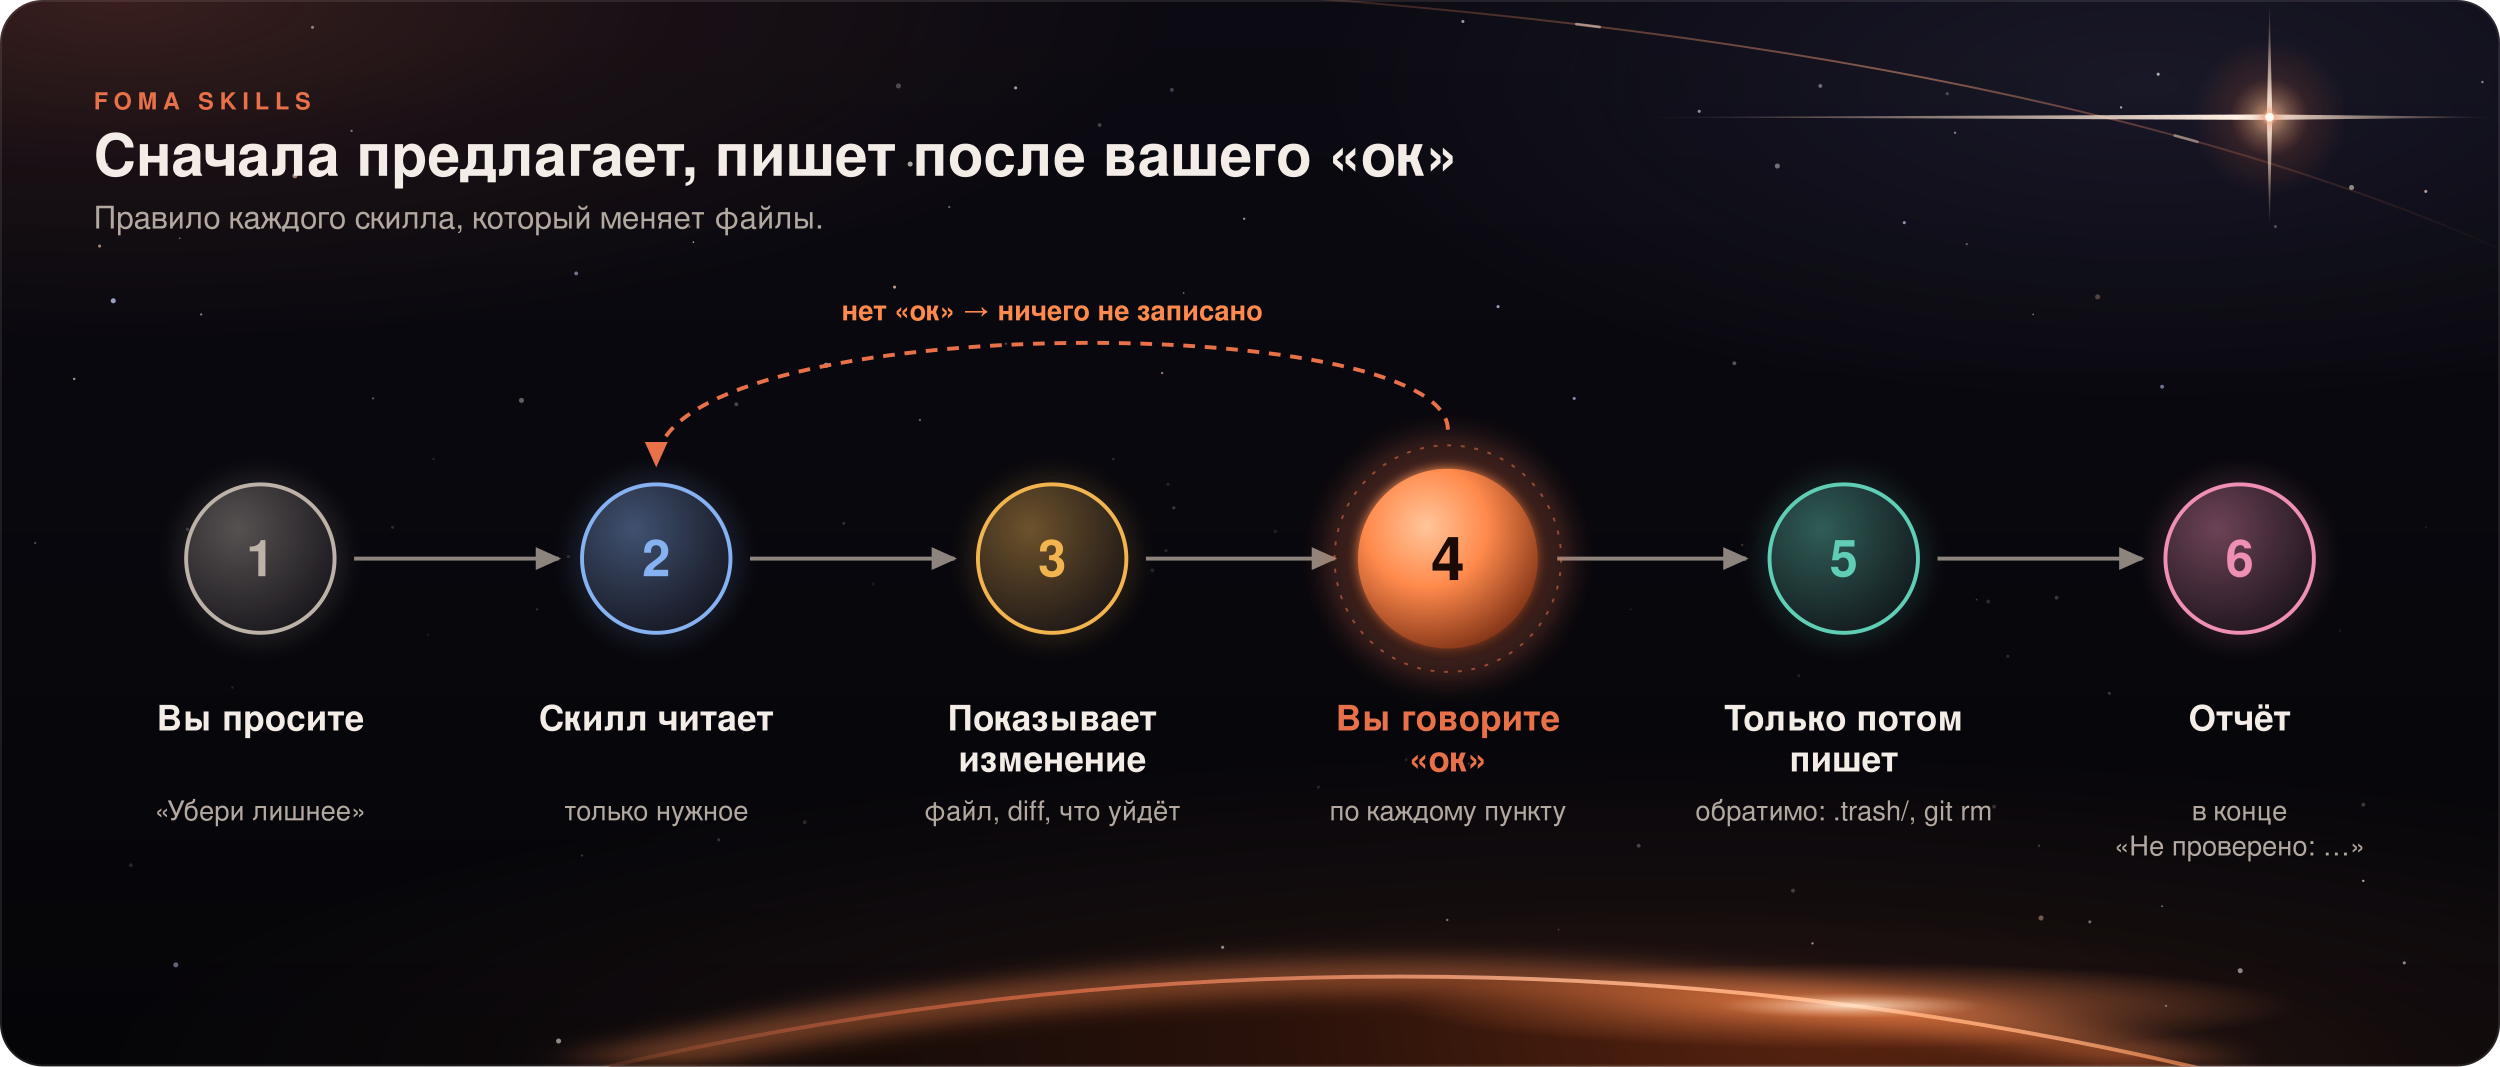
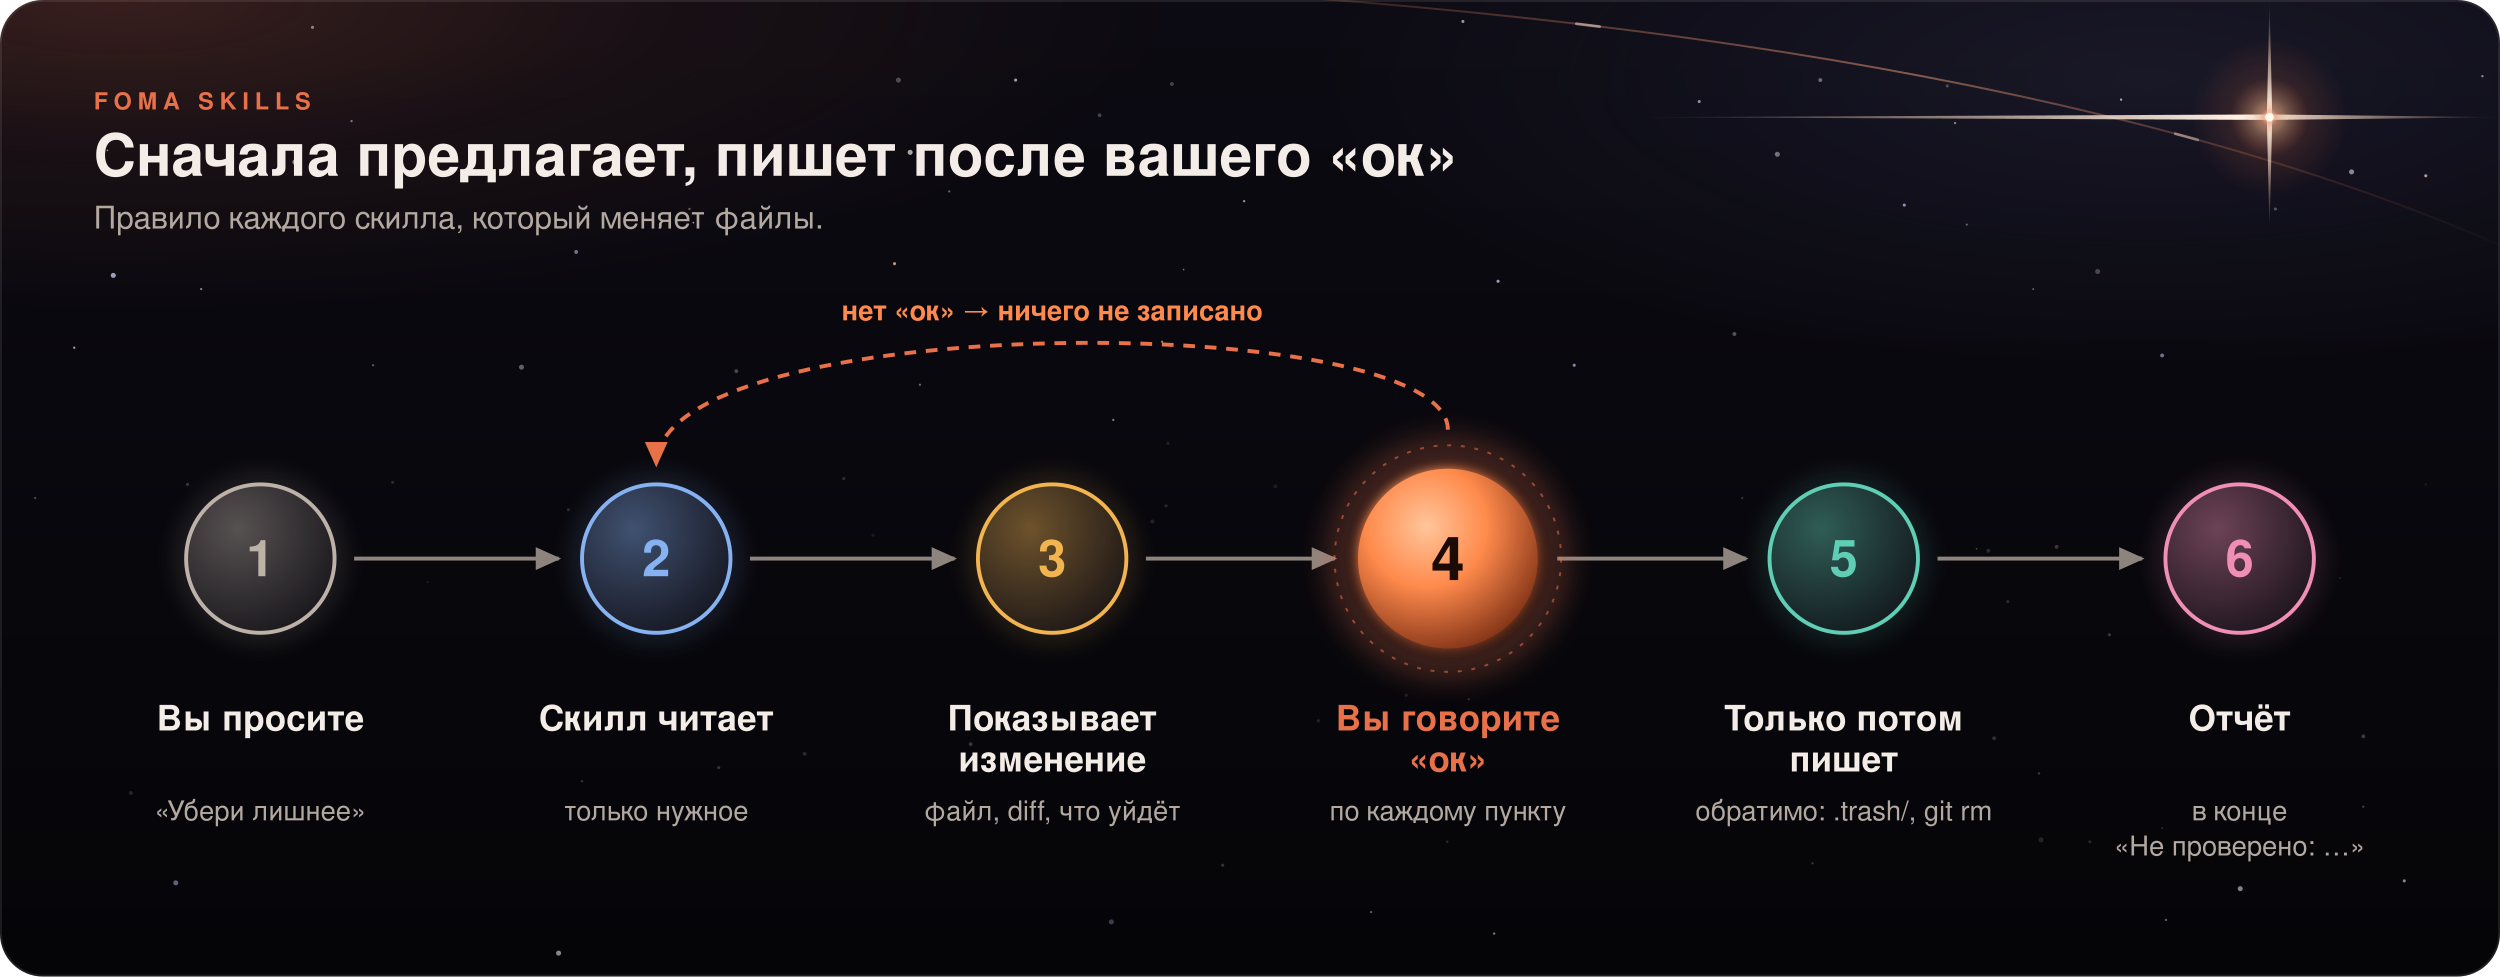
- <svg xmlns="http://www.w3.org/2000/svg" width="1280" height="546" viewBox="0 0 1280 546" role="img" aria-label="Сначала предлагает, пишет после вашего «ок»">
+ <svg xmlns="http://www.w3.org/2000/svg" width="1280" height="500" viewBox="0 0 1280 500" role="img" aria-label="Сначала предлагает, пишет после вашего «ок»">
  <defs>
    <clipPath id="card">
-       <rect width="1280" height="546" rx="22" />
+       <rect width="1280" height="500" rx="22" />
    </clipPath>
    <linearGradient id="bg" x1="0" y1="0" x2="0" y2="1">
      <stop offset="0" stop-color="#0c0a12" />
      <stop offset="1" stop-color="#050508" />
    </linearGradient>
    <radialGradient id="neb">
      <stop offset="0" stop-color="#e8714a" stop-opacity="0.2" />
      <stop offset="0.5" stop-color="#e8714a" stop-opacity="0.06" />
      <stop offset="1" stop-color="#e8714a" stop-opacity="0" />
    </radialGradient>
    <radialGradient id="neb2">
      <stop offset="0" stop-color="#6f74b8" stop-opacity="0.13" />
      <stop offset="1" stop-color="#6f74b8" stop-opacity="0" />
-     </radialGradient>
-     <radialGradient id="planet" gradientUnits="userSpaceOnUse" cx="947.2" cy="500" r="640">
-       <stop offset="0" stop-color="#5a2410" />
-       <stop offset="0.45" stop-color="#2a120a" />
-       <stop offset="1" stop-color="#0d0807" />
-     </radialGradient>
-     <linearGradient id="limb" gradientUnits="userSpaceOnUse" x1="0" y1="0" x2="1280" y2="0">
-       <stop offset="0.2" stop-color="#e8714a" stop-opacity="0" />
-       <stop offset="0.42" stop-color="#e8714a" stop-opacity="0.7" />
-       <stop offset="0.74" stop-color="#ffd2ad" />
-       <stop offset="0.9" stop-color="#ff8a4c" stop-opacity="0.6" />
-       <stop offset="1" stop-color="#e8714a" stop-opacity="0" />
-     </linearGradient>
-     <radialGradient id="glint">
-       <stop offset="0" stop-color="#ffe2c8" stop-opacity="0.95" />
-       <stop offset="0.3" stop-color="#ff8a4c" stop-opacity="0.45" />
-       <stop offset="1" stop-color="#ff8a4c" stop-opacity="0" />
    </radialGradient>
    <linearGradient id="rayh" x1="0" y1="0" x2="1" y2="0">
      <stop offset="0" stop-color="#ffd2b0" stop-opacity="0" />
      <stop offset="0.7" stop-color="#fff1e4" />
      <stop offset="1" stop-color="#ffd2b0" stop-opacity="0" />
    </linearGradient>
    <linearGradient id="rayv" x1="0" y1="0" x2="0" y2="1">
      <stop offset="0" stop-color="#ffd2b0" stop-opacity="0" />
      <stop offset="0.5" stop-color="#fff1e4" />
      <stop offset="1" stop-color="#ffd2b0" stop-opacity="0" />
    </linearGradient>
    <radialGradient id="core">
      <stop offset="0" stop-color="#fff8f0" />
      <stop offset="0.18" stop-color="#ffc08f" stop-opacity="0.85" />
      <stop offset="0.5" stop-color="#e8714a" stop-opacity="0.25" />
      <stop offset="1" stop-color="#e8714a" stop-opacity="0" />
    </radialGradient>
    <linearGradient id="arc" x1="0" y1="0" x2="1" y2="0">
      <stop offset="0" stop-color="#e8714a" stop-opacity="0" />
      <stop offset="0.6" stop-color="#f3a27c" stop-opacity="0.5" />
      <stop offset="1" stop-color="#e8714a" stop-opacity="0" />
    </linearGradient>
    <linearGradient id="arc2" x1="0" y1="0" x2="1" y2="0">
      <stop offset="0.1" stop-color="#ffe6d6" stop-opacity="0" />
      <stop offset="0.6" stop-color="#ffe6d6" stop-opacity="0.9" />
      <stop offset="0.95" stop-color="#ffe6d6" stop-opacity="0" />
    </linearGradient>
-     <filter id="glow" filterUnits="userSpaceOnUse" x="0" y="0" width="1280" height="546">
+     <filter id="glow" filterUnits="userSpaceOnUse" x="0" y="0" width="1280" height="500">
      <feGaussianBlur stdDeviation="3" />
      <feMerge>
        <feMergeNode />
        <feMergeNode in="SourceGraphic" />
      </feMerge>
    </filter>
-     <filter id="soft" filterUnits="userSpaceOnUse" x="0" y="0" width="1280" height="546">
+     <filter id="soft" filterUnits="userSpaceOnUse" x="0" y="0" width="1280" height="500">
      <feGaussianBlur stdDeviation="6" />
    </filter>
    <marker id="ar5fceb4" viewBox="0 0 10 10" refX="9" refY="5" markerWidth="6.5" markerHeight="6.5" orient="auto">
      <path d="M0,0.5 L10,5 L0,9.5 z" fill="#5fceb4" />
    </marker>
    <marker id="ar86b2f2" viewBox="0 0 10 10" refX="9" refY="5" markerWidth="6.5" markerHeight="6.5" orient="auto">
      <path d="M0,0.5 L10,5 L0,9.5 z" fill="#86b2f2" />
    </marker>
    <marker id="ar8d847d" viewBox="0 0 10 10" refX="9" refY="5" markerWidth="6.5" markerHeight="6.5" orient="auto">
      <path d="M0,0.5 L10,5 L0,9.5 z" fill="#8d847d" />
    </marker>
    <marker id="arbcb2a8" viewBox="0 0 10 10" refX="9" refY="5" markerWidth="6.5" markerHeight="6.5" orient="auto">
      <path d="M0,0.5 L10,5 L0,9.5 z" fill="#bcb2a8" />
    </marker>
    <marker id="are8714a" viewBox="0 0 10 10" refX="9" refY="5" markerWidth="6.5" markerHeight="6.5" orient="auto">
      <path d="M0,0.5 L10,5 L0,9.5 z" fill="#e8714a" />
    </marker>
    <marker id="arf08fb4" viewBox="0 0 10 10" refX="9" refY="5" markerWidth="6.5" markerHeight="6.5" orient="auto">
      <path d="M0,0.5 L10,5 L0,9.5 z" fill="#f08fb4" />
    </marker>
    <marker id="arf2b44f" viewBox="0 0 10 10" refX="9" refY="5" markerWidth="6.5" markerHeight="6.5" orient="auto">
      <path d="M0,0.5 L10,5 L0,9.5 z" fill="#f2b44f" />
    </marker>
  </defs>
-   <style>.t1,.t2,.t3{animation:tw 6s ease-in-out 1s infinite}.t2{animation-duration:8s;animation-delay:2.6s}.t3{animation-duration:11s;animation-delay:4.2s}@keyframes tw{50%{opacity:.2}}.fr,.fc{transform-origin:1162px 60px;animation:fr 5.5s ease-in-out 2s infinite}.fc{animation-name:fc}@keyframes fr{0%,55%,100%{transform:scale(1)}68%{transform:scale(1.16,1.3)}80%{transform:scale(.97)}}@keyframes fc{0%,55%,100%{transform:scale(1)}68%{transform:scale(1.4)}}.sh{animation:sh 9s ease-in-out 3s infinite}@keyframes sh{0%{stroke-dashoffset:16}45%,100%{stroke-dashoffset:-104}}.gl{transform-box:fill-box;transform-origin:center;animation:gl 8s ease-in-out 1s infinite}@keyframes gl{50%{opacity:.6;transform:scaleX(1.15)}}@media (prefers-reduced-motion:reduce){*{animation:none!important}}</style>
+   <style>.t1,.t2,.t3{animation:tw 6s ease-in-out 1s infinite}.t2{animation-duration:8s;animation-delay:2.6s}.t3{animation-duration:11s;animation-delay:4.2s}@keyframes tw{50%{opacity:.2}}.fr,.fc{transform-origin:1162px 60px;animation:fr 5.5s ease-in-out 2s infinite}.fc{animation-name:fc}@keyframes fr{0%,55%,100%{transform:scale(1)}68%{transform:scale(1.16,1.3)}80%{transform:scale(.97)}}@keyframes fc{0%,55%,100%{transform:scale(1)}68%{transform:scale(1.4)}}.sh{animation:sh 9s ease-in-out 3s infinite}@keyframes sh{0%{stroke-dashoffset:16}45%,100%{stroke-dashoffset:-104}}@media (prefers-reduced-motion:reduce){*{animation:none!important}}</style>
  <g clip-path="url(#card)">
-     <rect width="1280" height="546" fill="url(#bg)" />
-     <ellipse cx="64" cy="0" rx="537.6" ry="174.7" fill="url(#neb)" />
-     <ellipse cx="1100.8" cy="43.7" rx="435.2" ry="163.8" fill="url(#neb2)" />
-     <ellipse cx="844.8" cy="546" rx="793.6" ry="163.8" fill="url(#neb)" />
-     <circle class="t1" cx="870" cy="57" r="0.8" fill="#f4ece6" fill-opacity="0.58" />
-     <circle class="t2" cx="806" cy="204" r="0.8" fill="#c9d3ff" fill-opacity="0.64" />
-     <circle class="t3" cx="767" cy="157" r="0.8" fill="#c9d3ff" fill-opacity="0.74" />
-     <circle cx="569" cy="517" r="1.3" fill="#c9d3ff" fill-opacity="0.27" />
-     <circle cx="103" cy="161" r="0.6" fill="#c9d3ff" fill-opacity="0.57" />
-     <circle class="t1" cx="1053" cy="306" r="1.0" fill="#f4ece6" fill-opacity="0.21" />
-     <circle class="t2" cx="1028" cy="336" r="0.8" fill="#f4ece6" fill-opacity="0.16" />
-     <circle class="t3" cx="18" cy="278" r="0.6" fill="#f4ece6" fill-opacity="0.28" />
-     <circle cx="38" cy="194" r="0.6" fill="#f4ece6" fill-opacity="0.66" />
-     <circle cx="928" cy="483" r="0.6" fill="#ffd6bf" fill-opacity="0.62" />
-     <circle class="t1" cx="892" cy="279" r="0.6" fill="#ffd6bf" fill-opacity="0.20" />
-     <circle class="t2" cx="353" cy="116" r="0.6" fill="#f4ece6" fill-opacity="0.36" />
-     <circle class="t3" cx="563" cy="64" r="1.0" fill="#f4ece6" fill-opacity="0.25" />
-     <circle cx="119" cy="352" r="0.6" fill="#f4ece6" fill-opacity="0.15" />
-     <circle cx="1271" cy="42" r="0.6" fill="#f4ece6" fill-opacity="0.56" />
-     <circle class="t1" cx="1041" cy="161" r="0.45" fill="#ffd6bf" fill-opacity="0.54" />
-     <circle class="t2" cx="180" cy="67" r="0.6" fill="#f4ece6" fill-opacity="0.46" />
-     <circle class="t3" cx="460" cy="44" r="1.3" fill="#f4ece6" fill-opacity="0.28" />
-     <circle cx="515" cy="176" r="0.6" fill="#ffd6bf" fill-opacity="0.30" />
-     <circle cx="67" cy="443" r="1.0" fill="#c9d3ff" fill-opacity="0.16" />
-     <circle class="t1" cx="447" cy="299" r="0.8" fill="#f4ece6" fill-opacity="0.09" />
-     <circle class="t2" cx="918" cy="456" r="1.0" fill="#ffd6bf" fill-opacity="0.25" />
-     <circle class="t3" cx="741" cy="471" r="0.6" fill="#c9d3ff" fill-opacity="0.55" />
-     <circle cx="286" cy="533" r="1.3" fill="#f4ece6" fill-opacity="0.56" />
-     <circle cx="1107" cy="464" r="0.45" fill="#c9d3ff" fill-opacity="0.67" />
-     <circle class="t1" cx="1231" cy="493" r="0.8" fill="#f4ece6" fill-opacity="0.56" />
-     <circle class="t2" cx="835" cy="312" r="0.45" fill="#ffd6bf" fill-opacity="0.14" />
-     <circle class="t3" cx="55" cy="84" r="0.45" fill="#ffd6bf" fill-opacity="0.62" />
-     <circle cx="1198" cy="323" r="0.45" fill="#f4ece6" fill-opacity="0.17" />
-     <circle cx="191" cy="204" r="0.6" fill="#f4ece6" fill-opacity="0.33" />
-     <circle class="t1" cx="1210" cy="451" r="0.6" fill="#f4ece6" fill-opacity="0.72" />
-     <circle class="t2" cx="355" cy="124" r="0.45" fill="#ffd6bf" fill-opacity="0.73" />
-     <circle class="t3" cx="702" cy="510" r="0.6" fill="#c9d3ff" fill-opacity="0.42" />
-     <circle cx="997" cy="48" r="0.8" fill="#ffd6bf" fill-opacity="0.29" />
-     <circle cx="295" cy="140" r="1.0" fill="#c9d3ff" fill-opacity="0.53" />
-     <circle class="t1" cx="1044" cy="433" r="0.6" fill="#f4ece6" fill-opacity="0.23" />
-     <circle class="t2" cx="590" cy="292" r="1.0" fill="#f4ece6" fill-opacity="0.12" />
-     <circle class="t3" cx="201" cy="270" r="0.8" fill="#f4ece6" fill-opacity="0.15" />
-     <circle cx="151" cy="90" r="1.3" fill="#ffd6bf" fill-opacity="0.59" />
-     <circle cx="888" cy="186" r="1.0" fill="#f4ece6" fill-opacity="0.33" />
-     <circle class="t1" cx="1147" cy="497" r="1.3" fill="#f4ece6" fill-opacity="0.54" />
-     <circle class="t2" cx="107" cy="283" r="0.6" fill="#f4ece6" fill-opacity="0.10" />
-     <circle class="t3" cx="752" cy="391" r="0.6" fill="#f4ece6" fill-opacity="0.18" />
-     <circle cx="298" cy="438" r="0.6" fill="#c9d3ff" fill-opacity="0.23" />
-     <circle cx="626" cy="485" r="0.8" fill="#f4ece6" fill-opacity="0.58" />
-     <circle class="t1" cx="720" cy="389" r="0.8" fill="#c9d3ff" fill-opacity="0.13" />
-     <circle class="t2" cx="1107" cy="198" r="1.0" fill="#c9d3ff" fill-opacity="0.53" />
-     <circle class="t3" cx="96" cy="271" r="0.8" fill="#c9d3ff" fill-opacity="0.24" />
-     <circle cx="466" cy="84" r="1.3" fill="#f4ece6" fill-opacity="0.68" />
-     <circle cx="1080" cy="355" r="0.8" fill="#f4ece6" fill-opacity="0.21" />
-     <circle class="t1" cx="377" cy="207" r="1.0" fill="#f4ece6" fill-opacity="0.28" />
-     <circle class="t2" cx="1086" cy="55" r="0.6" fill="#f4ece6" fill-opacity="0.69" />
-     <circle class="t3" cx="58" cy="154" r="1.3" fill="#c9d3ff" fill-opacity="0.74" />
-     <circle cx="1070" cy="472" r="0.8" fill="#f4ece6" fill-opacity="0.42" />
-     <circle cx="921" cy="346" r="0.8" fill="#ffd6bf" fill-opacity="0.12" />
-     <circle class="t1" cx="595" cy="191" r="0.6" fill="#ffd6bf" fill-opacity="0.56" />
-     <circle class="t2" cx="975" cy="114" r="0.8" fill="#c9d3ff" fill-opacity="0.67" />
-     <circle class="t3" cx="1210" cy="412" r="1.0" fill="#ffd6bf" fill-opacity="0.24" />
-     <circle cx="90" cy="494" r="1.3" fill="#c9d3ff" fill-opacity="0.45" />
-     <circle cx="1021" cy="413" r="1.0" fill="#f4ece6" fill-opacity="0.18" />
+     <rect width="1280" height="500" fill="url(#bg)" />
+     <ellipse cx="64" cy="0" rx="537.6" ry="160" fill="url(#neb)" />
+     <ellipse cx="1100.8" cy="40" rx="435.2" ry="150" fill="url(#neb2)" />
+     <circle class="t1" cx="870" cy="52" r="0.8" fill="#f4ece6" fill-opacity="0.58" />
+     <circle class="t2" cx="806" cy="187" r="0.8" fill="#c9d3ff" fill-opacity="0.64" />
+     <circle class="t3" cx="767" cy="144" r="0.8" fill="#c9d3ff" fill-opacity="0.74" />
+     <circle cx="569" cy="472" r="1.3" fill="#c9d3ff" fill-opacity="0.27" />
+     <circle cx="103" cy="148" r="0.6" fill="#c9d3ff" fill-opacity="0.57" />
+     <circle class="t1" cx="1053" cy="280" r="1.0" fill="#f4ece6" fill-opacity="0.21" />
+     <circle class="t2" cx="1028" cy="308" r="0.8" fill="#f4ece6" fill-opacity="0.16" />
+     <circle class="t3" cx="18" cy="255" r="0.6" fill="#f4ece6" fill-opacity="0.28" />
+     <circle cx="38" cy="178" r="0.6" fill="#f4ece6" fill-opacity="0.66" />
+     <circle cx="928" cy="442" r="0.6" fill="#ffd6bf" fill-opacity="0.22" />
+     <circle class="t1" cx="892" cy="255" r="0.6" fill="#ffd6bf" fill-opacity="0.20" />
+     <circle class="t2" cx="353" cy="107" r="0.6" fill="#f4ece6" fill-opacity="0.36" />
+     <circle class="t3" cx="563" cy="59" r="1.0" fill="#f4ece6" fill-opacity="0.25" />
+     <circle cx="119" cy="322" r="0.6" fill="#f4ece6" fill-opacity="0.15" />
+     <circle cx="1271" cy="39" r="0.6" fill="#f4ece6" fill-opacity="0.56" />
+     <circle class="t1" cx="1041" cy="148" r="0.45" fill="#ffd6bf" fill-opacity="0.54" />
+     <circle class="t2" cx="180" cy="62" r="0.6" fill="#f4ece6" fill-opacity="0.46" />
+     <circle class="t3" cx="460" cy="41" r="1.3" fill="#f4ece6" fill-opacity="0.28" />
+     <circle cx="515" cy="161" r="0.6" fill="#ffd6bf" fill-opacity="0.30" />
+     <circle cx="67" cy="406" r="1.0" fill="#c9d3ff" fill-opacity="0.16" />
+     <circle class="t1" cx="447" cy="274" r="0.8" fill="#f4ece6" fill-opacity="0.09" />
+     <circle class="t2" cx="918" cy="417" r="1.0" fill="#ffd6bf" fill-opacity="0.09" />
+     <circle class="t3" cx="741" cy="431" r="0.6" fill="#c9d3ff" fill-opacity="0.19" />
+     <circle cx="286" cy="488" r="1.3" fill="#f4ece6" fill-opacity="0.56" />
+     <circle cx="1107" cy="424" r="0.45" fill="#c9d3ff" fill-opacity="0.24" />
+     <circle class="t1" cx="1231" cy="451" r="0.8" fill="#f4ece6" fill-opacity="0.56" />
+     <circle class="t2" cx="835" cy="286" r="0.45" fill="#ffd6bf" fill-opacity="0.14" />
+     <circle class="t3" cx="55" cy="77" r="0.45" fill="#ffd6bf" fill-opacity="0.62" />
+     <circle cx="1198" cy="296" r="0.45" fill="#f4ece6" fill-opacity="0.17" />
+     <circle cx="191" cy="187" r="0.6" fill="#f4ece6" fill-opacity="0.33" />
+     <circle class="t1" cx="1210" cy="413" r="0.6" fill="#f4ece6" fill-opacity="0.25" />
+     <circle class="t2" cx="355" cy="114" r="0.45" fill="#ffd6bf" fill-opacity="0.73" />
+     <circle class="t3" cx="702" cy="467" r="0.6" fill="#c9d3ff" fill-opacity="0.42" />
+     <circle cx="997" cy="44" r="0.8" fill="#ffd6bf" fill-opacity="0.29" />
+     <circle cx="295" cy="129" r="1.0" fill="#c9d3ff" fill-opacity="0.53" />
+     <circle class="t1" cx="1044" cy="396" r="0.6" fill="#f4ece6" fill-opacity="0.23" />
+     <circle class="t2" cx="590" cy="267" r="1.0" fill="#f4ece6" fill-opacity="0.12" />
+     <circle class="t3" cx="201" cy="247" r="0.8" fill="#f4ece6" fill-opacity="0.15" />
+     <circle cx="151" cy="83" r="1.3" fill="#ffd6bf" fill-opacity="0.59" />
+     <circle cx="888" cy="171" r="1.0" fill="#f4ece6" fill-opacity="0.33" />
+     <circle class="t1" cx="1147" cy="455" r="1.3" fill="#f4ece6" fill-opacity="0.54" />
+     <circle class="t2" cx="107" cy="259" r="0.6" fill="#f4ece6" fill-opacity="0.10" />
+     <circle class="t3" cx="752" cy="358" r="0.6" fill="#f4ece6" fill-opacity="0.18" />
+     <circle cx="298" cy="400" r="0.6" fill="#c9d3ff" fill-opacity="0.23" />
+     <circle cx="626" cy="443" r="0.8" fill="#f4ece6" fill-opacity="0.20" />
+     <circle class="t1" cx="720" cy="356" r="0.8" fill="#c9d3ff" fill-opacity="0.13" />
+     <circle class="t2" cx="1107" cy="182" r="1.0" fill="#c9d3ff" fill-opacity="0.53" />
+     <circle class="t3" cx="96" cy="248" r="0.8" fill="#c9d3ff" fill-opacity="0.24" />
+     <circle cx="466" cy="78" r="1.3" fill="#f4ece6" fill-opacity="0.68" />
+     <circle cx="1080" cy="325" r="0.8" fill="#f4ece6" fill-opacity="0.21" />
+     <circle class="t1" cx="377" cy="190" r="1.0" fill="#f4ece6" fill-opacity="0.28" />
+     <circle class="t2" cx="1086" cy="51" r="0.6" fill="#f4ece6" fill-opacity="0.69" />
+     <circle class="t3" cx="58" cy="141" r="1.3" fill="#c9d3ff" fill-opacity="0.74" />
+     <circle cx="1070" cy="431" r="0.8" fill="#f4ece6" fill-opacity="0.15" />
+     <circle cx="921" cy="317" r="0.8" fill="#ffd6bf" fill-opacity="0.12" />
+     <circle class="t1" cx="595" cy="175" r="0.6" fill="#ffd6bf" fill-opacity="0.56" />
+     <circle class="t2" cx="975" cy="105" r="0.8" fill="#c9d3ff" fill-opacity="0.67" />
+     <circle class="t3" cx="1210" cy="377" r="1.0" fill="#ffd6bf" fill-opacity="0.24" />
+     <circle cx="90" cy="452" r="1.3" fill="#c9d3ff" fill-opacity="0.45" />
+     <circle cx="1021" cy="378" r="1.0" fill="#f4ece6" fill-opacity="0.18" />
    <circle class="t1" cx="749" cy="11" r="0.8" fill="#f4ece6" fill-opacity="0.61" />
-     <circle class="t2" cx="1165" cy="116" r="0.8" fill="#f4ece6" fill-opacity="0.29" />
-     <circle class="t3" cx="1242" cy="270" r="0.6" fill="#f4ece6" fill-opacity="0.09" />
-     <circle cx="597" cy="282" r="0.8" fill="#f4ece6" fill-opacity="0.14" />
-     <circle cx="949" cy="285" r="0.8" fill="#f4ece6" fill-opacity="0.16" />
-     <circle class="t1" cx="486" cy="106" r="0.6" fill="#f4ece6" fill-opacity="0.37" />
-     <circle class="t2" cx="932" cy="44" r="1.0" fill="#f4ece6" fill-opacity="0.42" />
-     <circle class="t3" cx="1007" cy="125" r="0.6" fill="#ffd6bf" fill-opacity="0.36" />
-     <circle cx="765" cy="522" r="0.6" fill="#f4ece6" fill-opacity="0.51" />
-     <circle cx="600" cy="46" r="1.0" fill="#c9d3ff" fill-opacity="0.28" />
-     <circle class="t1" cx="1074" cy="152" r="1.3" fill="#ffd6bf" fill-opacity="0.27" />
-     <circle class="t2" cx="1018" cy="308" r="1.0" fill="#c9d3ff" fill-opacity="0.17" />
-     <circle class="t3" cx="675" cy="403" r="0.8" fill="#c9d3ff" fill-opacity="0.15" />
-     <circle cx="606" cy="150" r="0.45" fill="#f4ece6" fill-opacity="0.48" />
-     <circle cx="598" cy="248" r="0.8" fill="#c9d3ff" fill-opacity="0.14" />
+     <circle class="t2" cx="1165" cy="107" r="0.8" fill="#f4ece6" fill-opacity="0.29" />
+     <circle class="t3" cx="1242" cy="248" r="0.6" fill="#f4ece6" fill-opacity="0.09" />
+     <circle cx="597" cy="259" r="0.8" fill="#f4ece6" fill-opacity="0.14" />
+     <circle cx="949" cy="261" r="0.8" fill="#f4ece6" fill-opacity="0.16" />
+     <circle class="t1" cx="486" cy="98" r="0.6" fill="#f4ece6" fill-opacity="0.37" />
+     <circle class="t2" cx="932" cy="41" r="1.0" fill="#f4ece6" fill-opacity="0.42" />
+     <circle class="t3" cx="1007" cy="115" r="0.6" fill="#ffd6bf" fill-opacity="0.36" />
+     <circle cx="765" cy="478" r="0.6" fill="#f4ece6" fill-opacity="0.51" />
+     <circle cx="600" cy="43" r="1.0" fill="#c9d3ff" fill-opacity="0.28" />
+     <circle class="t1" cx="1074" cy="139" r="1.3" fill="#ffd6bf" fill-opacity="0.27" />
+     <circle class="t2" cx="1018" cy="282" r="1.0" fill="#c9d3ff" fill-opacity="0.17" />
+     <circle class="t3" cx="675" cy="369" r="0.8" fill="#c9d3ff" fill-opacity="0.15" />
+     <circle cx="606" cy="138" r="0.45" fill="#f4ece6" fill-opacity="0.48" />
+     <circle cx="598" cy="227" r="0.8" fill="#c9d3ff" fill-opacity="0.14" />
    <circle class="t1" cx="160" cy="14" r="0.8" fill="#f4ece6" fill-opacity="0.50" />
-     <circle class="t2" cx="412" cy="421" r="1.0" fill="#f4ece6" fill-opacity="0.15" />
-     <circle class="t3" cx="219" cy="325" r="0.6" fill="#c9d3ff" fill-opacity="0.10" />
-     <circle cx="291" cy="285" r="0.8" fill="#f4ece6" fill-opacity="0.15" />
-     <circle cx="520" cy="45" r="0.8" fill="#f4ece6" fill-opacity="0.66" />
-     <circle class="t1" cx="368" cy="430" r="0.8" fill="#c9d3ff" fill-opacity="0.22" />
-     <circle class="t2" cx="1012" cy="307" r="0.45" fill="#f4ece6" fill-opacity="0.26" />
-     <circle class="t3" cx="1001" cy="68" r="0.6" fill="#f4ece6" fill-opacity="0.51" />
-     <circle cx="1204" cy="96" r="1.3" fill="#f4ece6" fill-opacity="0.54" />
-     <circle cx="497" cy="417" r="1.0" fill="#ffd6bf" fill-opacity="0.22" />
-     <circle class="t1" cx="275" cy="312" r="0.6" fill="#ffd6bf" fill-opacity="0.17" />
-     <circle class="t2" cx="1242" cy="98" r="0.8" fill="#ffd6bf" fill-opacity="0.70" />
-     <circle class="t3" cx="267" cy="205" r="1.3" fill="#f4ece6" fill-opacity="0.38" />
-     <circle cx="471" cy="215" r="0.6" fill="#f4ece6" fill-opacity="0.40" />
-     <circle cx="570" cy="235" r="0.6" fill="#f4ece6" fill-opacity="0.17" />
-     <circle class="t1" cx="1109" cy="515" r="0.6" fill="#f4ece6" fill-opacity="0.40" />
-     <circle class="t2" cx="910" cy="85" r="1.3" fill="#f4ece6" fill-opacity="0.44" />
-     <circle class="t3" cx="637" cy="112" r="0.6" fill="#f4ece6" fill-opacity="0.61" />
-     <circle cx="1045" cy="470" r="1.3" fill="#ffd6bf" fill-opacity="0.39" />
-     <circle cx="653" cy="272" r="1.0" fill="#f4ece6" fill-opacity="0.09" />
-     <circle class="t1" cx="432" cy="268" r="0.8" fill="#c9d3ff" fill-opacity="0.19" />
-     <circle class="t2" cx="458" cy="147" r="0.8" fill="#ffd6bf" fill-opacity="0.72" />
-     <circle class="t3" cx="1128" cy="298" r="1.0" fill="#f4ece6" fill-opacity="0.15" />
-     <circle cx="741" cy="509" r="0.6" fill="#f4ece6" fill-opacity="0.44" />
-     <circle cx="601" cy="260" r="0.8" fill="#c9d3ff" fill-opacity="0.26" />
-     <circle class="t1" cx="423" cy="187" r="1.3" fill="#c9d3ff" fill-opacity="0.69" />
-     <circle class="t2" cx="798" cy="476" r="0.45" fill="#ffd6bf" fill-opacity="0.26" />
-     <circle class="t3" cx="839" cy="433" r="1.0" fill="#f4ece6" fill-opacity="0.25" />
-     <circle cx="51" cy="126" r="0.8" fill="#ffd6bf" fill-opacity="0.61" />
-     <circle cx="1105" cy="38" r="0.8" fill="#f4ece6" fill-opacity="0.70" />
-     <circle class="t1" cx="92" cy="122" r="0.45" fill="#f4ece6" fill-opacity="0.43" />
-     <circle class="t2" cx="222" cy="235" r="0.6" fill="#ffd6bf" fill-opacity="0.15" />
-     <path d="M512,-10 Q1024,10 1290,132" fill="none" stroke="url(#arc)" stroke-width="1" />
-     <path class="sh" d="M512,-10 Q1024,10 1290,132" pathLength="100" fill="none" stroke="url(#arc2)" stroke-width="1.4" stroke-linecap="round" stroke-dasharray="12 300" stroke-dashoffset="16" />
+     <circle class="t2" cx="412" cy="386" r="1.0" fill="#f4ece6" fill-opacity="0.15" />
+     <circle class="t3" cx="219" cy="298" r="0.6" fill="#c9d3ff" fill-opacity="0.10" />
+     <circle cx="291" cy="261" r="0.8" fill="#f4ece6" fill-opacity="0.15" />
+     <circle cx="520" cy="41" r="0.8" fill="#f4ece6" fill-opacity="0.66" />
+     <circle class="t1" cx="368" cy="393" r="0.8" fill="#c9d3ff" fill-opacity="0.22" />
+     <circle class="t2" cx="1012" cy="281" r="0.45" fill="#f4ece6" fill-opacity="0.26" />
+     <circle class="t3" cx="1001" cy="63" r="0.6" fill="#f4ece6" fill-opacity="0.51" />
+     <circle cx="1204" cy="88" r="1.3" fill="#f4ece6" fill-opacity="0.54" />
+     <circle cx="497" cy="381" r="1.0" fill="#ffd6bf" fill-opacity="0.22" />
+     <circle class="t1" cx="275" cy="286" r="0.6" fill="#ffd6bf" fill-opacity="0.17" />
+     <circle class="t2" cx="1242" cy="90" r="0.8" fill="#ffd6bf" fill-opacity="0.70" />
+     <circle class="t3" cx="267" cy="188" r="1.3" fill="#f4ece6" fill-opacity="0.38" />
+     <circle cx="471" cy="197" r="0.6" fill="#f4ece6" fill-opacity="0.40" />
+     <circle cx="570" cy="215" r="0.6" fill="#f4ece6" fill-opacity="0.48" />
+     <circle class="t1" cx="1109" cy="471" r="0.6" fill="#f4ece6" fill-opacity="0.40" />
+     <circle class="t2" cx="910" cy="79" r="1.3" fill="#f4ece6" fill-opacity="0.44" />
+     <circle class="t3" cx="637" cy="103" r="0.6" fill="#f4ece6" fill-opacity="0.61" />
+     <circle cx="1045" cy="430" r="1.3" fill="#ffd6bf" fill-opacity="0.14" />
+     <circle cx="653" cy="249" r="1.0" fill="#f4ece6" fill-opacity="0.09" />
+     <circle class="t1" cx="432" cy="245" r="0.8" fill="#c9d3ff" fill-opacity="0.19" />
+     <circle class="t2" cx="458" cy="135" r="0.8" fill="#ffd6bf" fill-opacity="0.72" />
+     <circle class="t3" cx="1128" cy="273" r="1.0" fill="#f4ece6" fill-opacity="0.15" />
+     <path d="M512,-10 Q1024,10 1290,130" fill="none" stroke="url(#arc)" stroke-width="1" />
+     <path class="sh" d="M512,-10 Q1024,10 1290,130" pathLength="100" fill="none" stroke="url(#arc2)" stroke-width="1.4" stroke-linecap="round" stroke-dasharray="12 300" stroke-dashoffset="16" />
    <circle cx="1162" cy="60" r="40" fill="url(#core)" fill-opacity="0.55" />
    <g class="fr">
      <polygon points="832,60 1162,58.6 1280,60 1162,61.4" fill="url(#rayh)" />
      <polygon points="1162,0 1163.4,60 1162,118 1160.6,60" fill="url(#rayv)" />
    </g>
    <g class="fc">
      <circle cx="1162" cy="60" r="9" fill="url(#core)" />
      <circle cx="1162" cy="60" r="2.2" fill="#fffaf4" />
    </g>
-     <circle cx="716.8" cy="2292" r="1792" fill="url(#planet)" />
-     <circle cx="716.8" cy="2292" r="1792" fill="none" stroke="#ff8a4c" stroke-width="16" stroke-opacity="0.42" filter="url(#soft)" />
-     <circle cx="716.8" cy="2292" r="1792" fill="none" stroke="url(#limb)" stroke-width="2" />
-     <ellipse class="gl" cx="947.2" cy="514.9" rx="230" ry="22" fill="url(#glint)" />
  </g>
-   <rect x="0.5" y="0.5" width="1279" height="545" rx="21.5" fill="none" stroke="#f4ece6" stroke-opacity="0.1" />
+   <rect x="0.5" y="0.5" width="1279" height="499" rx="21.5" fill="none" stroke="#f4ece6" stroke-opacity="0.1" />
  <g font-family="-apple-system, 'Segoe UI', Helvetica, Arial, sans-serif">
    <text x="48" y="56" font-size="12" font-weight="700" letter-spacing="3" fill="#e8714a">FOMA SKILLS</text>
    <text x="48" y="90" font-size="30" font-weight="800" fill="#f4ece6">Сначала предлагает, пишет после вашего «ок»</text>
    <text x="48" y="117" font-size="16" fill="#b3a9a1">Правило каждого скилла, который меняет файлы.</text>
    <defs>
      <radialGradient id="orb0" cx="0.35" cy="0.3" r="0.8">
        <stop offset="0" stop-color="#bcb2a8" stop-opacity="0.42" />
        <stop offset="1" stop-color="#bcb2a8" stop-opacity="0.06" />
      </radialGradient>
      <radialGradient id="orb1" cx="0.35" cy="0.3" r="0.8">
        <stop offset="0" stop-color="#86b2f2" stop-opacity="0.42" />
        <stop offset="1" stop-color="#86b2f2" stop-opacity="0.06" />
      </radialGradient>
      <radialGradient id="orb2" cx="0.35" cy="0.3" r="0.8">
        <stop offset="0" stop-color="#f2b44f" stop-opacity="0.42" />
        <stop offset="1" stop-color="#f2b44f" stop-opacity="0.06" />
      </radialGradient>
      <radialGradient id="orb3" cx="0.35" cy="0.3" r="0.8">
        <stop offset="0" stop-color="#e8714a" stop-opacity="0.42" />
        <stop offset="1" stop-color="#e8714a" stop-opacity="0.06" />
      </radialGradient>
      <radialGradient id="orb4" cx="0.35" cy="0.3" r="0.8">
        <stop offset="0" stop-color="#5fceb4" stop-opacity="0.42" />
        <stop offset="1" stop-color="#5fceb4" stop-opacity="0.06" />
      </radialGradient>
      <radialGradient id="orb5" cx="0.35" cy="0.3" r="0.8">
        <stop offset="0" stop-color="#f08fb4" stop-opacity="0.42" />
        <stop offset="1" stop-color="#f08fb4" stop-opacity="0.06" />
      </radialGradient>
      <radialGradient id="gate" cx="0.38" cy="0.32" r="0.75">
        <stop offset="0" stop-color="#ffc59a" />
        <stop offset="0.45" stop-color="#ff8a4c" />
        <stop offset="1" stop-color="#7a2e14" />
      </radialGradient>
    </defs>
    <style>.fb{transform-box:fill-box;transform-origin:center;animation:bump 10s ease-in-out infinite}.fb3{animation-name:bumpg}@keyframes bump{0%,14%,100%{transform:scale(1)}5%{transform:scale(1.08)}}@keyframes bumpg{0%,16%,100%{transform:scale(1)}6%{transform:scale(1.13)}}.rg{opacity:0;transform-box:fill-box;transform-origin:center;animation:rg 10s ease-out infinite}@keyframes rg{0%{opacity:0;transform:scale(1)}4%{opacity:.9}14%,100%{opacity:0;transform:scale(1.4)}}.ap{animation:ap 10s ease-in-out infinite}@keyframes ap{0%{stroke-dashoffset:26}9%,100%{stroke-dashoffset:-106}}.spin{transform-box:fill-box;transform-origin:center;animation:spin 40s linear infinite}@keyframes spin{to{transform:rotate(360deg)}}.df{animation:df 1.8s linear infinite}@keyframes df{to{stroke-dashoffset:-11}}@media (prefers-reduced-motion:reduce){*{animation:none!important}}</style>
    <path d="M181.3,286 L286,286" stroke="#8d847d" stroke-width="2" fill="none" marker-end="url(#ar8d847d)" />
    <path class="ap" style="animation-delay:1.3s" d="M181.3,286 L286,286" pathLength="100" stroke="#fff4ea" stroke-width="2.6" stroke-linecap="round" stroke-dasharray="20 400" stroke-dashoffset="26" fill="none" />
    <path d="M384,286 L488.7,286" stroke="#8d847d" stroke-width="2" fill="none" marker-end="url(#ar8d847d)" />
    <path class="ap" style="animation-delay:2.7s" d="M384,286 L488.7,286" pathLength="100" stroke="#fff4ea" stroke-width="2.6" stroke-linecap="round" stroke-dasharray="20 400" stroke-dashoffset="26" fill="none" />
    <path d="M586.7,286 L683.3,286" stroke="#8d847d" stroke-width="2" fill="none" marker-end="url(#ar8d847d)" />
    <path class="ap" style="animation-delay:4.1s" d="M586.7,286 L683.3,286" pathLength="100" stroke="#fff4ea" stroke-width="2.6" stroke-linecap="round" stroke-dasharray="20 400" stroke-dashoffset="26" fill="none" />
    <path d="M797.3,286 L894,286" stroke="#8d847d" stroke-width="2" fill="none" marker-end="url(#ar8d847d)" />
    <path class="ap" style="animation-delay:5.5s" d="M797.3,286 L894,286" pathLength="100" stroke="#fff4ea" stroke-width="2.6" stroke-linecap="round" stroke-dasharray="20 400" stroke-dashoffset="26" fill="none" />
    <path d="M992,286 L1096.7,286" stroke="#8d847d" stroke-width="2" fill="none" marker-end="url(#ar8d847d)" />
    <path class="ap" style="animation-delay:6.9s" d="M992,286 L1096.7,286" pathLength="100" stroke="#fff4ea" stroke-width="2.6" stroke-linecap="round" stroke-dasharray="20 400" stroke-dashoffset="26" fill="none" />
    <g class="fb" style="animation-delay:0.8s">
      <circle cx="133.3" cy="286" r="38" fill="none" stroke="#bcb2a8" stroke-width="5" stroke-opacity="0.3" filter="url(#soft)" />
      <circle cx="133.3" cy="286" r="38" fill="#0d0b12" />
      <circle cx="133.3" cy="286" r="38" fill="url(#orb0)" stroke="#bcb2a8" stroke-width="2" />
      <text x="133.3" y="295" text-anchor="middle" font-size="26" font-weight="800" fill="#bcb2a8">1</text>
    </g>
    <circle class="rg" style="animation-delay:0.8s" cx="133.3" cy="286" r="41" fill="none" stroke="#bcb2a8" stroke-width="2" />
    <text x="133.3" y="374" text-anchor="middle" font-size="18" font-weight="700" fill="#f4ece6">Вы просите</text>
    <text x="133.3" y="420" text-anchor="middle" font-size="14" fill="#b3a9a1">«Убери лишнее»</text>
    <g class="fb" style="animation-delay:2.2s">
      <circle cx="336" cy="286" r="38" fill="none" stroke="#86b2f2" stroke-width="5" stroke-opacity="0.3" filter="url(#soft)" />
      <circle cx="336" cy="286" r="38" fill="#0d0b12" />
      <circle cx="336" cy="286" r="38" fill="url(#orb1)" stroke="#86b2f2" stroke-width="2" />
      <text x="336" y="295" text-anchor="middle" font-size="26" font-weight="800" fill="#86b2f2">2</text>
    </g>
    <circle class="rg" style="animation-delay:2.2s" cx="336" cy="286" r="41" fill="none" stroke="#86b2f2" stroke-width="2" />
    <text x="336" y="374" text-anchor="middle" font-size="18" font-weight="700" fill="#f4ece6">Скилл читает</text>
    <text x="336" y="420" text-anchor="middle" font-size="14" fill="#b3a9a1">только нужное</text>
    <g class="fb" style="animation-delay:3.6s">
      <circle cx="538.7" cy="286" r="38" fill="none" stroke="#f2b44f" stroke-width="5" stroke-opacity="0.3" filter="url(#soft)" />
      <circle cx="538.7" cy="286" r="38" fill="#0d0b12" />
      <circle cx="538.7" cy="286" r="38" fill="url(#orb2)" stroke="#f2b44f" stroke-width="2" />
      <text x="538.7" y="295" text-anchor="middle" font-size="26" font-weight="800" fill="#f2b44f">3</text>
    </g>
    <circle class="rg" style="animation-delay:3.6s" cx="538.7" cy="286" r="41" fill="none" stroke="#f2b44f" stroke-width="2" />
    <text x="538.7" y="374" text-anchor="middle" font-size="18" font-weight="700" fill="#f4ece6">Показывает</text>
    <text x="538.7" y="395" text-anchor="middle" font-size="18" font-weight="700" fill="#f4ece6">изменение</text>
    <text x="538.7" y="420" text-anchor="middle" font-size="14" fill="#b3a9a1">файл, diff, что уйдёт</text>
    <g class="fb fb3" style="animation-delay:5.0s">
      <circle cx="741.3" cy="286" r="64" fill="#e8714a" fill-opacity="0.22" filter="url(#soft)" />
      <circle class="spin" cx="741.3" cy="286" r="58" fill="none" stroke="#e8714a" stroke-opacity="0.55" stroke-dasharray="2 5" />
      <circle cx="741.3" cy="286" r="46" fill="url(#gate)" filter="url(#glow)" />
      <text x="741.3" y="297" text-anchor="middle" font-size="31" font-weight="800" fill="#1c0b05">4</text>
    </g>
    <circle class="rg" style="animation-delay:5.0s" cx="741.3" cy="286" r="50" fill="none" stroke="#ffc59a" stroke-width="3" />
    <circle class="rg" style="animation-delay:5.25s" cx="741.3" cy="286" r="60" fill="none" stroke="#e8714a" stroke-width="2.5" />
    <text x="741.3" y="374" text-anchor="middle" font-size="18" font-weight="700" fill="#e8714a">Вы говорите</text>
    <text x="741.3" y="395" text-anchor="middle" font-size="18" font-weight="700" fill="#e8714a">«ок»</text>
    <text x="741.3" y="420" text-anchor="middle" font-size="14" fill="#b3a9a1">по каждому пункту</text>
    <g class="fb" style="animation-delay:6.4s">
      <circle cx="944" cy="286" r="38" fill="none" stroke="#5fceb4" stroke-width="5" stroke-opacity="0.3" filter="url(#soft)" />
      <circle cx="944" cy="286" r="38" fill="#0d0b12" />
      <circle cx="944" cy="286" r="38" fill="url(#orb4)" stroke="#5fceb4" stroke-width="2" />
      <text x="944" y="295" text-anchor="middle" font-size="26" font-weight="800" fill="#5fceb4">5</text>
    </g>
    <circle class="rg" style="animation-delay:6.4s" cx="944" cy="286" r="41" fill="none" stroke="#5fceb4" stroke-width="2" />
    <text x="944" y="374" text-anchor="middle" font-size="18" font-weight="700" fill="#f4ece6">Только потом</text>
    <text x="944" y="395" text-anchor="middle" font-size="18" font-weight="700" fill="#f4ece6">пишет</text>
    <text x="944" y="420" text-anchor="middle" font-size="14" fill="#b3a9a1">обратимо: .trash/, git rm</text>
    <g class="fb" style="animation-delay:7.8s">
      <circle cx="1146.7" cy="286" r="38" fill="none" stroke="#f08fb4" stroke-width="5" stroke-opacity="0.3" filter="url(#soft)" />
      <circle cx="1146.7" cy="286" r="38" fill="#0d0b12" />
      <circle cx="1146.7" cy="286" r="38" fill="url(#orb5)" stroke="#f08fb4" stroke-width="2" />
      <text x="1146.7" y="295" text-anchor="middle" font-size="26" font-weight="800" fill="#f08fb4">6</text>
    </g>
    <circle class="rg" style="animation-delay:7.8s" cx="1146.7" cy="286" r="41" fill="none" stroke="#f08fb4" stroke-width="2" />
    <text x="1146.7" y="374" text-anchor="middle" font-size="18" font-weight="700" fill="#f4ece6">Отчёт</text>
    <text x="1146.7" y="420" text-anchor="middle" font-size="14" fill="#b3a9a1">в конце</text>
    <text x="1146.7" y="438" text-anchor="middle" font-size="14" fill="#b3a9a1">«Не проверено: …»</text>
    <path class="df" d="M741.3,220 C741.3,158 336,158 336,238" fill="none" stroke="#e8714a" stroke-width="2" stroke-dasharray="6 5" marker-end="url(#are8714a)" />
    <text x="538.7" y="164" text-anchor="middle" font-size="14" font-weight="700" fill="#ff8a4c">нет «ок»  →  ничего не записано</text>
  </g>
</svg>
